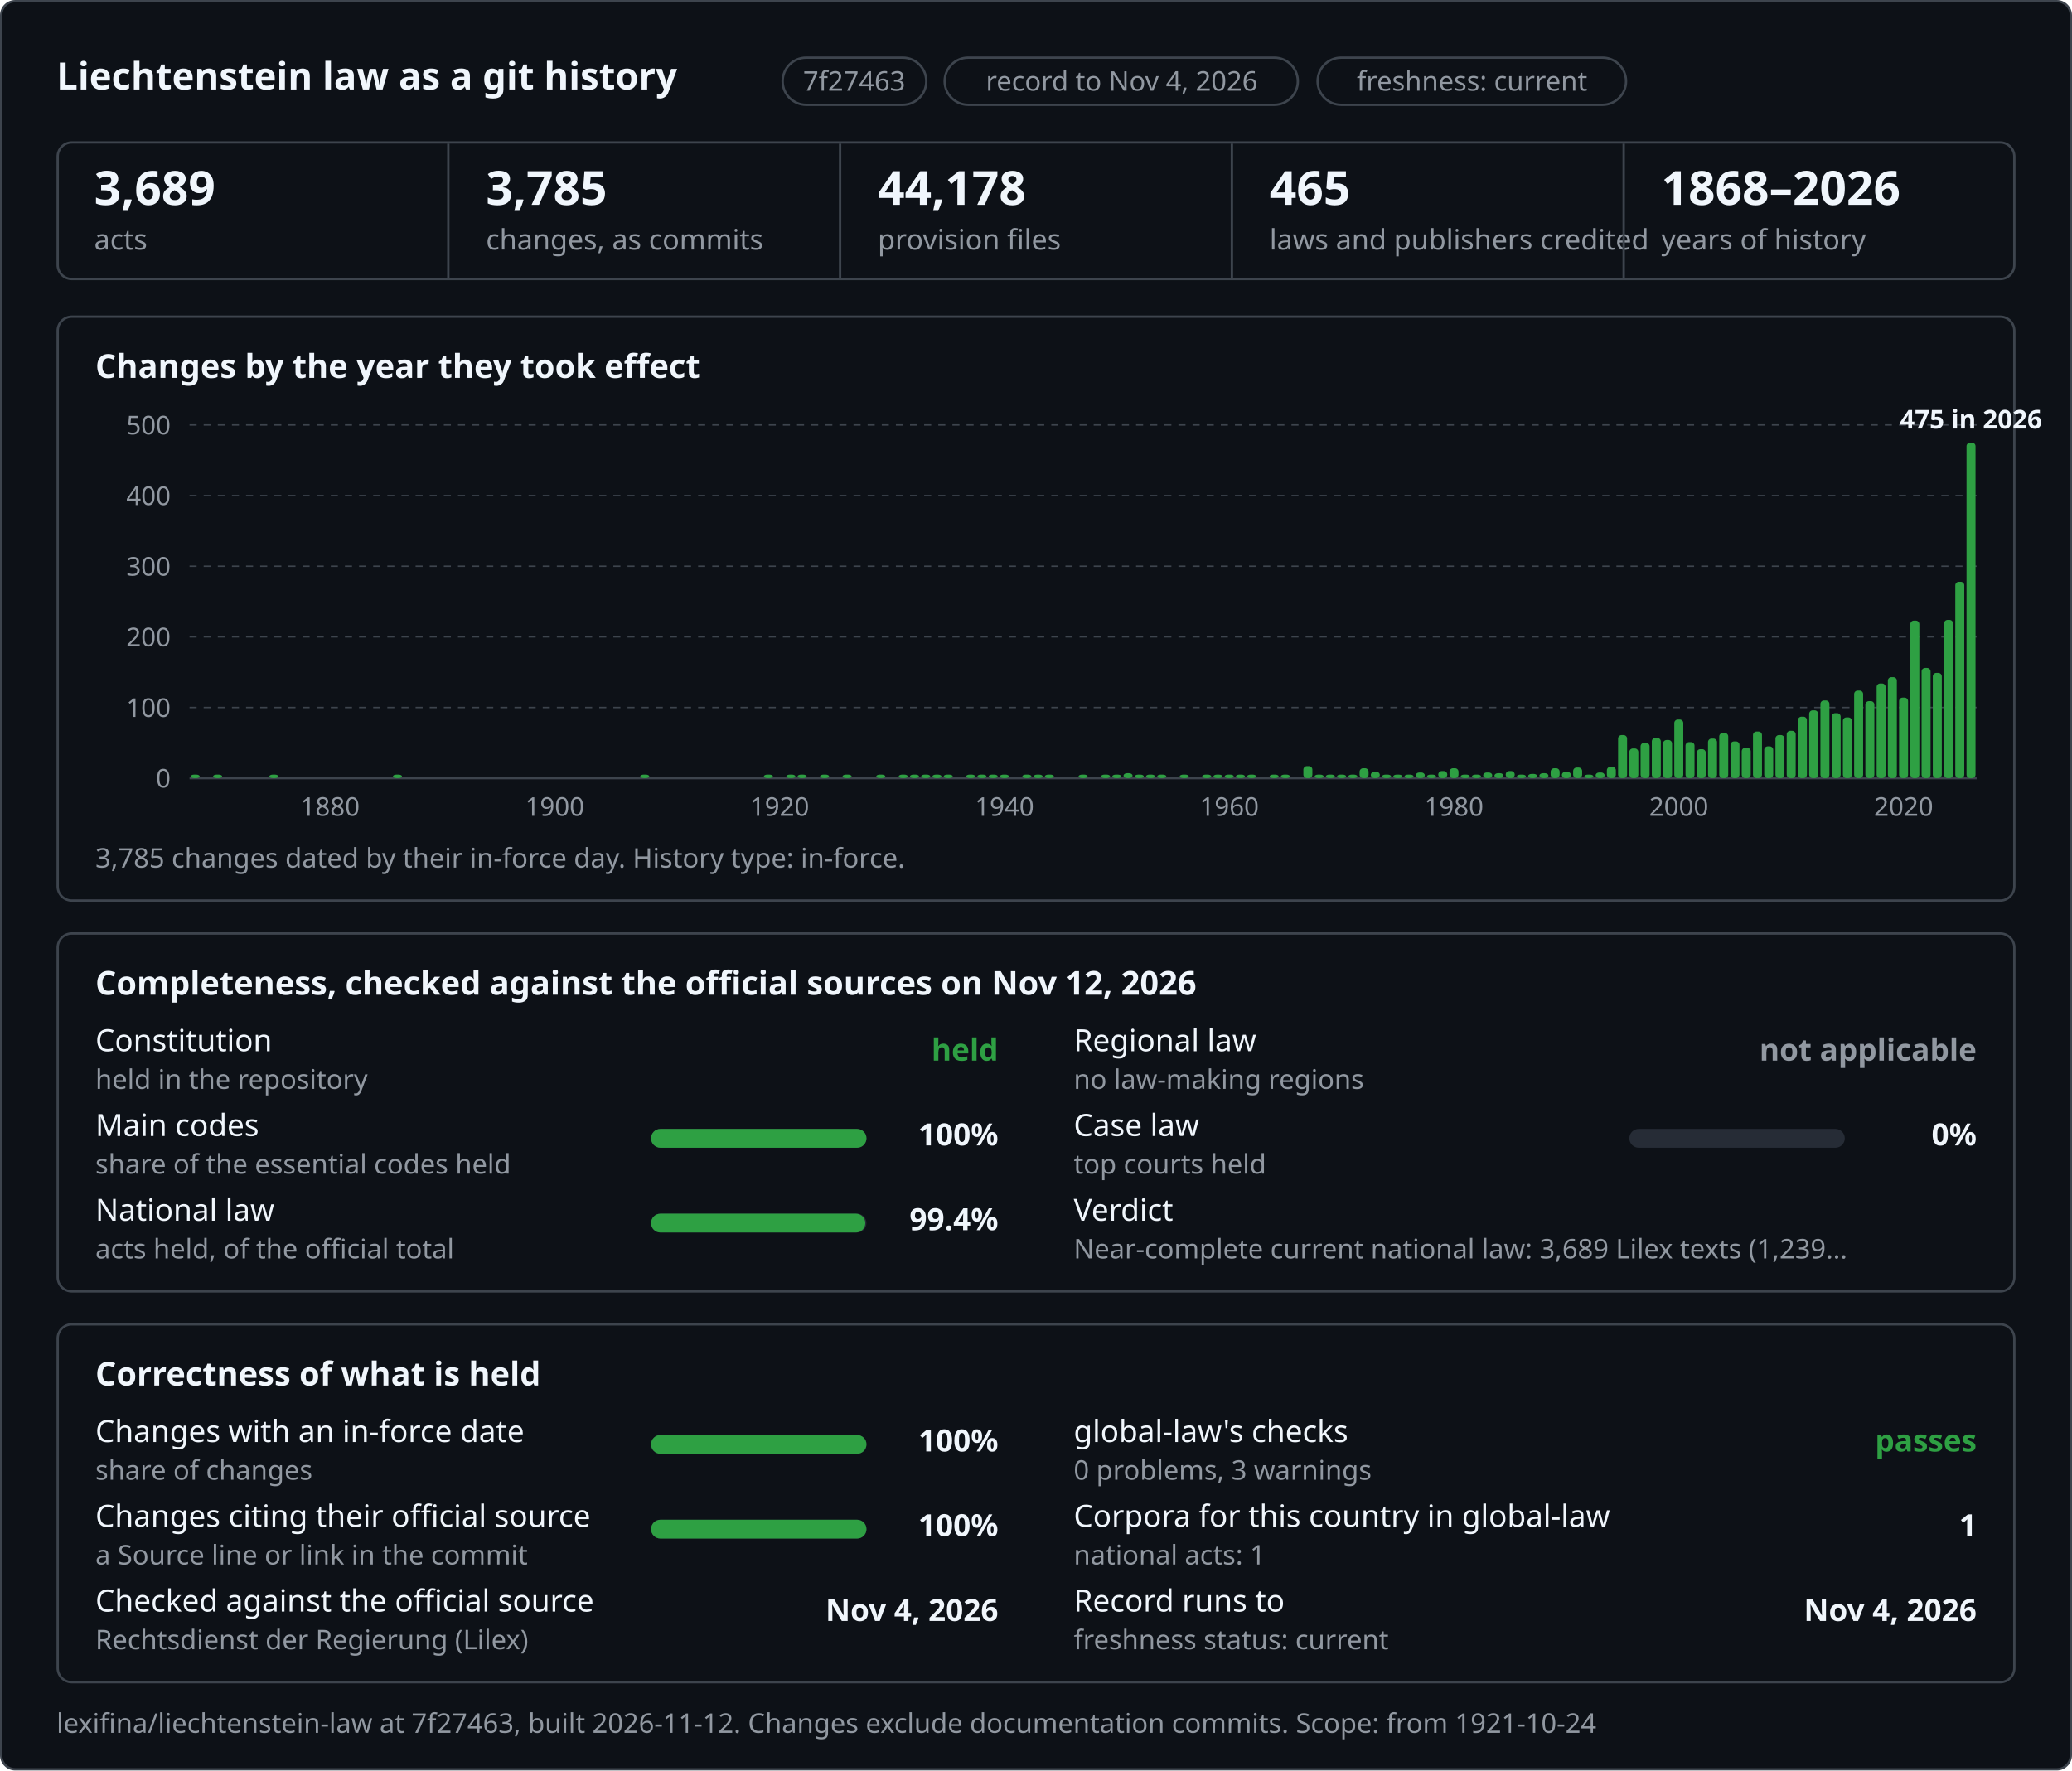
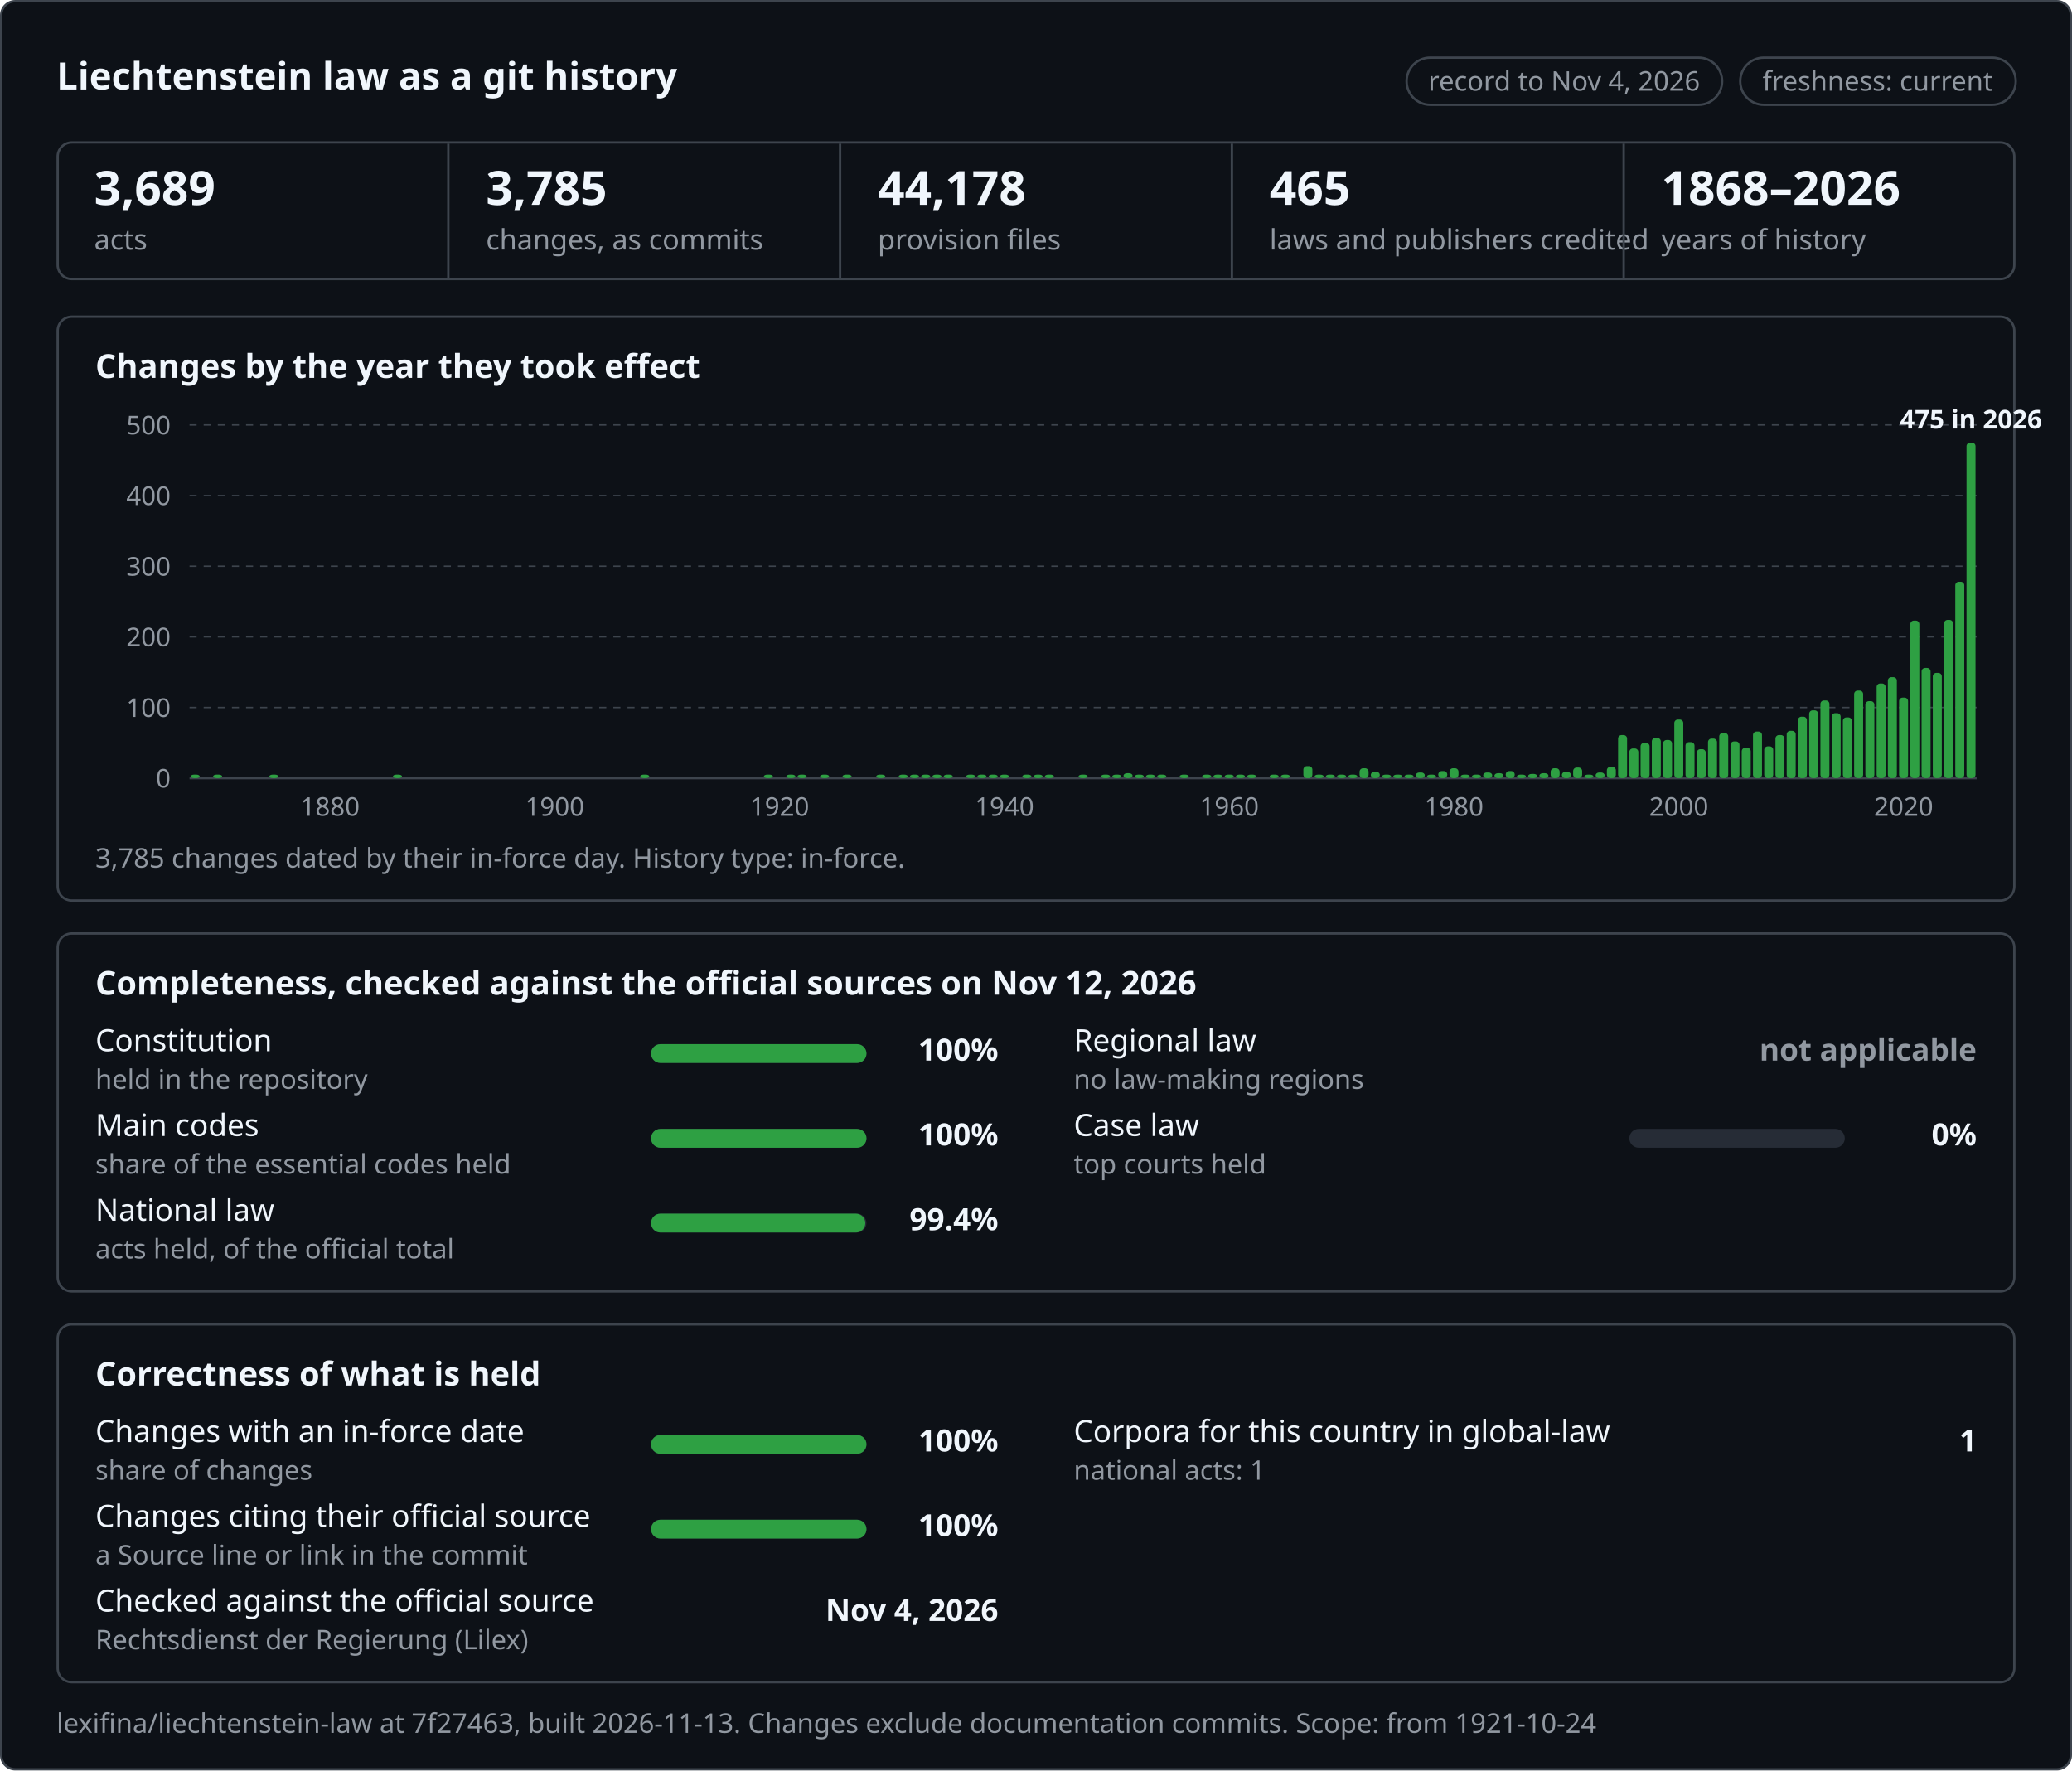
<svg xmlns="http://www.w3.org/2000/svg" width="880" height="752" viewBox="0 0 880 752" font-family="-apple-system,BlinkMacSystemFont,Segoe UI,Noto Sans,Helvetica,Arial,sans-serif">
  <rect x="0.5" y="0.5" width="879" height="751" rx="6" fill="#0d1117" stroke="#3d444d" />
  <text x="24" y="38" font-size="16" font-weight="600" fill="#f0f6fc">Liechtenstein law as a git history</text>
-   <rect x="332.4" y="24.5" width="61" height="20" rx="10" fill="none" stroke="#3d444d" />
-   <text x="362.8" y="38.5" font-size="11.5" font-weight="500" text-anchor="middle" fill="#9198a1">7f27463</text>
-   <rect x="401.2" y="24.5" width="150" height="20" rx="10" fill="none" stroke="#3d444d" />
-   <text x="476.4" y="38.5" font-size="11.5" font-weight="500" text-anchor="middle" fill="#9198a1">record to Nov 4, 2026</text>
-   <rect x="559.6" y="24.5" width="131" height="20" rx="10" fill="none" stroke="#3d444d" />
-   <text x="625.2" y="38.5" font-size="11.5" font-weight="500" text-anchor="middle" fill="#9198a1">freshness: current</text>
+   <rect x="597.4" y="24.5" width="134" height="20" rx="10" fill="none" stroke="#3d444d" />
+   <text x="664.3" y="38.5" font-size="11.5" font-weight="500" text-anchor="middle" fill="#9198a1">record to Nov 4, 2026</text>
+   <rect x="739.1" y="24.5" width="117" height="20" rx="10" fill="none" stroke="#3d444d" />
+   <text x="797.5" y="38.5" font-size="11.5" font-weight="500" text-anchor="middle" fill="#9198a1">freshness: current</text>
  <rect x="24.5" y="60.5" width="831" height="58" rx="6" fill="#0d1117" stroke="#3d444d" />
  <text x="40.0" y="87" font-size="20" font-weight="600" fill="#f0f6fc">3,689</text>
  <text x="40.0" y="106" font-size="12" fill="#9198a1">acts</text>
  <line x1="190.4" y1="61" x2="190.4" y2="118" stroke="#3d444d" />
  <text x="206.4" y="87" font-size="20" font-weight="600" fill="#f0f6fc">3,785</text>
  <text x="206.4" y="106" font-size="12" fill="#9198a1">changes, as commits</text>
  <line x1="356.8" y1="61" x2="356.8" y2="118" stroke="#3d444d" />
  <text x="372.8" y="87" font-size="20" font-weight="600" fill="#f0f6fc">44,178</text>
  <text x="372.8" y="106" font-size="12" fill="#9198a1">provision files</text>
  <line x1="523.2" y1="61" x2="523.2" y2="118" stroke="#3d444d" />
  <text x="539.2" y="87" font-size="20" font-weight="600" fill="#f0f6fc">465</text>
-   <text x="539.2" y="106" font-size="12" fill="#9198a1">laws and publishers credited</text>
+   <text x="539.2" y="106" font-size="12" fill="#9198a1" textLength="142" lengthAdjust="spacingAndGlyphs">laws and publishers credited</text>
  <line x1="689.6" y1="61" x2="689.6" y2="118" stroke="#3d444d" />
  <text x="705.6" y="87" font-size="20" font-weight="600" fill="#f0f6fc">1868–2026</text>
  <text x="705.6" y="106" font-size="12" fill="#9198a1">years of history</text>
  <rect x="24.5" y="134.5" width="831" height="248" rx="6" fill="#0d1117" stroke="#3d444d" />
  <text x="40.5" y="160.5" font-size="14" font-weight="600" fill="#f0f6fc">Changes by the year they took effect</text>
  <line x1="80.5" y1="330.5" x2="839.5" y2="330.5" stroke="#3d444d" stroke-width="1" />
  <text x="72.5" y="334.5" font-size="11" text-anchor="end" fill="#9198a1">0</text>
  <line x1="80.5" y1="300.5" x2="839.5" y2="300.5" stroke="#3d444d" stroke-width="0.6" stroke-dasharray="3 3" />
  <text x="72.5" y="304.5" font-size="11" text-anchor="end" fill="#9198a1">100</text>
  <line x1="80.5" y1="270.5" x2="839.5" y2="270.5" stroke="#3d444d" stroke-width="0.6" stroke-dasharray="3 3" />
  <text x="72.5" y="274.5" font-size="11" text-anchor="end" fill="#9198a1">200</text>
  <line x1="80.5" y1="240.5" x2="839.5" y2="240.5" stroke="#3d444d" stroke-width="0.6" stroke-dasharray="3 3" />
  <text x="72.5" y="244.5" font-size="11" text-anchor="end" fill="#9198a1">300</text>
  <line x1="80.5" y1="210.5" x2="839.5" y2="210.5" stroke="#3d444d" stroke-width="0.6" stroke-dasharray="3 3" />
  <text x="72.5" y="214.5" font-size="11" text-anchor="end" fill="#9198a1">400</text>
  <line x1="80.5" y1="180.5" x2="839.5" y2="180.5" stroke="#3d444d" stroke-width="0.6" stroke-dasharray="3 3" />
  <text x="72.5" y="184.5" font-size="11" text-anchor="end" fill="#9198a1">500</text>
  <rect x="80.98" y="329.0" width="3.82" height="1.5" rx="1.5" fill="#2ea043" />
  <rect x="90.52" y="329.0" width="3.82" height="1.5" rx="1.5" fill="#2ea043" />
  <rect x="114.39" y="329.0" width="3.82" height="1.5" rx="1.5" fill="#2ea043" />
  <text x="140.2" y="346.5" font-size="11" text-anchor="middle" fill="#9198a1">1880</text>
  <rect x="166.90" y="329.0" width="3.82" height="1.5" rx="1.5" fill="#2ea043" />
  <text x="235.6" y="346.5" font-size="11" text-anchor="middle" fill="#9198a1">1900</text>
  <rect x="271.92" y="329.0" width="3.82" height="1.5" rx="1.5" fill="#2ea043" />
  <rect x="324.43" y="329.0" width="3.82" height="1.5" rx="1.5" fill="#2ea043" />
  <text x="331.1" y="346.5" font-size="11" text-anchor="middle" fill="#9198a1">1920</text>
  <rect x="333.98" y="329.0" width="3.82" height="1.5" rx="1.5" fill="#2ea043" />
  <rect x="338.75" y="329.0" width="3.82" height="1.5" rx="1.5" fill="#2ea043" />
  <rect x="348.30" y="329.0" width="3.82" height="1.5" rx="1.5" fill="#2ea043" />
  <rect x="357.85" y="329.0" width="3.82" height="1.5" rx="1.5" fill="#2ea043" />
  <rect x="372.17" y="329.0" width="3.82" height="1.5" rx="1.5" fill="#2ea043" />
  <rect x="381.71" y="329.0" width="3.82" height="1.5" rx="1.5" fill="#2ea043" />
  <rect x="386.49" y="329.0" width="3.82" height="1.5" rx="1.5" fill="#2ea043" />
  <rect x="391.26" y="329.0" width="3.82" height="1.5" rx="1.5" fill="#2ea043" />
  <rect x="396.03" y="329.0" width="3.82" height="1.5" rx="1.5" fill="#2ea043" />
  <rect x="400.81" y="329.0" width="3.82" height="1.5" rx="1.5" fill="#2ea043" />
  <rect x="410.35" y="329.0" width="3.82" height="1.5" rx="1.5" fill="#2ea043" />
  <rect x="415.13" y="329.0" width="3.82" height="1.5" rx="1.5" fill="#2ea043" />
  <rect x="419.90" y="329.0" width="3.82" height="1.5" rx="1.5" fill="#2ea043" />
  <rect x="424.68" y="329.0" width="3.82" height="1.5" rx="1.5" fill="#2ea043" />
  <text x="426.6" y="346.5" font-size="11" text-anchor="middle" fill="#9198a1">1940</text>
  <rect x="434.22" y="329.0" width="3.82" height="1.5" rx="1.5" fill="#2ea043" />
  <rect x="439.00" y="329.0" width="3.82" height="1.5" rx="1.5" fill="#2ea043" />
  <rect x="443.77" y="329.0" width="3.82" height="1.5" rx="1.5" fill="#2ea043" />
  <rect x="458.09" y="329.0" width="3.82" height="1.5" rx="1.5" fill="#2ea043" />
  <rect x="467.64" y="329.0" width="3.82" height="1.5" rx="1.5" fill="#2ea043" />
  <rect x="472.41" y="329.0" width="3.82" height="1.5" rx="1.5" fill="#2ea043" />
  <rect x="477.18" y="328.4" width="3.82" height="2.1" rx="1.5" fill="#2ea043" />
  <rect x="481.96" y="329.0" width="3.82" height="1.5" rx="1.5" fill="#2ea043" />
  <rect x="486.73" y="329.0" width="3.82" height="1.5" rx="1.5" fill="#2ea043" />
  <rect x="491.51" y="329.0" width="3.82" height="1.5" rx="1.5" fill="#2ea043" />
  <rect x="501.05" y="329.0" width="3.82" height="1.5" rx="1.5" fill="#2ea043" />
  <rect x="510.60" y="329.0" width="3.82" height="1.5" rx="1.5" fill="#2ea043" />
  <rect x="515.37" y="329.0" width="3.82" height="1.5" rx="1.5" fill="#2ea043" />
  <rect x="520.15" y="329.0" width="3.82" height="1.5" rx="1.5" fill="#2ea043" />
  <text x="522.1" y="346.5" font-size="11" text-anchor="middle" fill="#9198a1">1960</text>
  <rect x="524.92" y="329.0" width="3.82" height="1.5" rx="1.5" fill="#2ea043" />
  <rect x="529.69" y="329.0" width="3.82" height="1.5" rx="1.5" fill="#2ea043" />
  <rect x="539.24" y="329.0" width="3.82" height="1.5" rx="1.5" fill="#2ea043" />
  <rect x="544.02" y="329.0" width="3.82" height="1.5" rx="1.5" fill="#2ea043" />
  <rect x="553.56" y="325.4" width="3.82" height="5.1" rx="1.5" fill="#2ea043" />
  <rect x="558.34" y="329.0" width="3.82" height="1.5" rx="1.5" fill="#2ea043" />
  <rect x="563.11" y="329.0" width="3.82" height="1.5" rx="1.5" fill="#2ea043" />
  <rect x="567.88" y="329.0" width="3.82" height="1.5" rx="1.5" fill="#2ea043" />
  <rect x="572.66" y="329.0" width="3.82" height="1.5" rx="1.5" fill="#2ea043" />
  <rect x="577.43" y="326.3" width="3.82" height="4.2" rx="1.5" fill="#2ea043" />
  <rect x="582.20" y="327.8" width="3.82" height="2.7" rx="1.5" fill="#2ea043" />
  <rect x="586.98" y="329.0" width="3.82" height="1.5" rx="1.5" fill="#2ea043" />
  <rect x="591.75" y="329.0" width="3.82" height="1.5" rx="1.5" fill="#2ea043" />
  <rect x="596.52" y="329.0" width="3.82" height="1.5" rx="1.5" fill="#2ea043" />
  <rect x="601.30" y="328.1" width="3.82" height="2.4" rx="1.5" fill="#2ea043" />
  <rect x="606.07" y="329.0" width="3.82" height="1.5" rx="1.5" fill="#2ea043" />
  <rect x="610.85" y="327.5" width="3.82" height="3.0" rx="1.5" fill="#2ea043" />
  <rect x="615.62" y="326.3" width="3.82" height="4.2" rx="1.5" fill="#2ea043" />
  <text x="617.5" y="346.5" font-size="11" text-anchor="middle" fill="#9198a1">1980</text>
  <rect x="620.39" y="329.0" width="3.82" height="1.5" rx="1.5" fill="#2ea043" />
  <rect x="625.17" y="329.0" width="3.82" height="1.5" rx="1.5" fill="#2ea043" />
  <rect x="629.94" y="328.1" width="3.82" height="2.4" rx="1.5" fill="#2ea043" />
  <rect x="634.71" y="328.4" width="3.82" height="2.1" rx="1.5" fill="#2ea043" />
  <rect x="639.49" y="327.5" width="3.82" height="3.0" rx="1.5" fill="#2ea043" />
  <rect x="644.26" y="329.0" width="3.82" height="1.5" rx="1.5" fill="#2ea043" />
  <rect x="649.03" y="328.7" width="3.82" height="1.8" rx="1.5" fill="#2ea043" />
  <rect x="653.81" y="328.4" width="3.82" height="2.1" rx="1.5" fill="#2ea043" />
  <rect x="658.58" y="326.3" width="3.82" height="4.2" rx="1.5" fill="#2ea043" />
  <rect x="663.35" y="327.8" width="3.82" height="2.7" rx="1.5" fill="#2ea043" />
  <rect x="668.13" y="326.0" width="3.82" height="4.5" rx="1.5" fill="#2ea043" />
  <rect x="672.90" y="329.0" width="3.82" height="1.5" rx="1.5" fill="#2ea043" />
  <rect x="677.68" y="328.1" width="3.82" height="2.4" rx="1.5" fill="#2ea043" />
  <rect x="682.45" y="325.7" width="3.82" height="4.8" rx="1.5" fill="#2ea043" />
  <rect x="687.22" y="312.2" width="3.82" height="18.3" rx="1.5" fill="#2ea043" />
  <rect x="692.00" y="317.9" width="3.82" height="12.6" rx="1.5" fill="#2ea043" />
  <rect x="696.77" y="315.5" width="3.82" height="15.0" rx="1.5" fill="#2ea043" />
  <rect x="701.54" y="313.4" width="3.82" height="17.1" rx="1.5" fill="#2ea043" />
  <rect x="706.32" y="314.3" width="3.82" height="16.2" rx="1.5" fill="#2ea043" />
  <rect x="711.09" y="305.6" width="3.82" height="24.9" rx="1.5" fill="#2ea043" />
  <text x="713.0" y="346.5" font-size="11" text-anchor="middle" fill="#9198a1">2000</text>
  <rect x="715.86" y="315.2" width="3.82" height="15.3" rx="1.5" fill="#2ea043" />
  <rect x="720.64" y="318.2" width="3.82" height="12.3" rx="1.5" fill="#2ea043" />
  <rect x="725.41" y="313.7" width="3.82" height="16.8" rx="1.5" fill="#2ea043" />
  <rect x="730.18" y="311.3" width="3.82" height="19.2" rx="1.5" fill="#2ea043" />
  <rect x="734.96" y="314.9" width="3.82" height="15.6" rx="1.5" fill="#2ea043" />
  <rect x="739.73" y="317.6" width="3.82" height="12.9" rx="1.5" fill="#2ea043" />
  <rect x="744.51" y="310.7" width="3.82" height="19.8" rx="1.5" fill="#2ea043" />
  <rect x="749.28" y="317.0" width="3.82" height="13.5" rx="1.5" fill="#2ea043" />
  <rect x="754.05" y="312.2" width="3.82" height="18.3" rx="1.5" fill="#2ea043" />
  <rect x="758.83" y="310.4" width="3.82" height="20.1" rx="1.5" fill="#2ea043" />
  <rect x="763.60" y="304.4" width="3.82" height="26.1" rx="1.5" fill="#2ea043" />
  <rect x="768.37" y="301.7" width="3.82" height="28.8" rx="1.5" fill="#2ea043" />
  <rect x="773.15" y="297.5" width="3.82" height="33.0" rx="1.5" fill="#2ea043" />
  <rect x="777.92" y="302.9" width="3.82" height="27.6" rx="1.5" fill="#2ea043" />
  <rect x="782.69" y="304.7" width="3.82" height="25.8" rx="1.5" fill="#2ea043" />
  <rect x="787.47" y="293.3" width="3.82" height="37.2" rx="1.5" fill="#2ea043" />
  <rect x="792.24" y="297.8" width="3.82" height="32.7" rx="1.5" fill="#2ea043" />
  <rect x="797.02" y="290.3" width="3.82" height="40.2" rx="1.5" fill="#2ea043" />
  <rect x="801.79" y="287.6" width="3.82" height="42.9" rx="1.5" fill="#2ea043" />
  <rect x="806.56" y="296.3" width="3.82" height="34.2" rx="1.5" fill="#2ea043" />
  <text x="808.5" y="346.5" font-size="11" text-anchor="middle" fill="#9198a1">2020</text>
  <rect x="811.34" y="263.6" width="3.82" height="66.9" rx="1.5" fill="#2ea043" />
  <rect x="816.11" y="283.7" width="3.82" height="46.8" rx="1.5" fill="#2ea043" />
  <rect x="820.88" y="285.8" width="3.82" height="44.7" rx="1.5" fill="#2ea043" />
  <rect x="825.66" y="263.3" width="3.82" height="67.2" rx="1.5" fill="#2ea043" />
  <rect x="830.43" y="247.1" width="3.82" height="83.4" rx="1.5" fill="#2ea043" />
  <rect x="835.20" y="188.0" width="3.82" height="142.5" rx="1.5" fill="#2ea043" />
  <text x="837.1" y="182.0" font-size="11" font-weight="600" text-anchor="middle" fill="#f0f6fc">475 in 2026</text>
  <text x="40.5" y="368.5" font-size="11.5" fill="#9198a1">3,785 changes dated by their in-force day. History type: in-force.</text>
  <rect x="24.5" y="396.5" width="831" height="152" rx="6" fill="#0d1117" stroke="#3d444d" />
  <text x="40.5" y="422.5" font-size="14" font-weight="600" fill="#f0f6fc">Completeness, checked against the official sources on Nov 12, 2026</text>
  <text x="40.5" y="446.5" font-size="13" fill="#f0f6fc">Constitution</text>
  <text x="40.5" y="462.5" font-size="11.5" fill="#9198a1">held in the repository</text>
-   <text x="424.0" y="450.5" font-size="13" font-weight="600" text-anchor="end" fill="#2ea043">held</text>
+   <g>
+     <rect x="276.5" y="443.5" width="91.5" height="8" rx="4" fill="#262c36" />
+     <rect x="276.5" y="443.5" width="91.5" height="8" rx="4" fill="#2ea043" />
+   </g>
+   <text x="424.0" y="450.5" font-size="13" font-weight="600" text-anchor="end" fill="#f0f6fc">100%</text>
  <text x="40.5" y="482.5" font-size="13" fill="#f0f6fc">Main codes</text>
  <text x="40.5" y="498.5" font-size="11.5" fill="#9198a1">share of the essential codes held</text>
  <g>
    <rect x="276.5" y="479.5" width="91.5" height="8" rx="4" fill="#262c36" />
    <rect x="276.5" y="479.5" width="91.5" height="8" rx="4" fill="#2ea043" />
  </g>
  <text x="424.0" y="486.5" font-size="13" font-weight="600" text-anchor="end" fill="#f0f6fc">100%</text>
  <text x="40.5" y="518.5" font-size="13" fill="#f0f6fc">National law</text>
  <text x="40.5" y="534.5" font-size="11.5" fill="#9198a1">acts held, of the official total</text>
  <g>
    <rect x="276.5" y="515.5" width="91.5" height="8" rx="4" fill="#262c36" />
    <rect x="276.5" y="515.5" width="91.0" height="8" rx="4" fill="#2ea043" />
  </g>
  <text x="424.0" y="522.5" font-size="13" font-weight="600" text-anchor="end" fill="#f0f6fc">99.4%</text>
  <text x="456.0" y="446.5" font-size="13" fill="#f0f6fc">Regional law</text>
  <text x="456.0" y="462.5" font-size="11.5" fill="#9198a1">no law-making regions</text>
  <text x="839.5" y="450.5" font-size="13" font-weight="600" text-anchor="end" fill="#9198a1">not applicable</text>
  <text x="456.0" y="482.5" font-size="13" fill="#f0f6fc">Case law</text>
  <text x="456.0" y="498.5" font-size="11.5" fill="#9198a1">top courts held</text>
  <g>
    <rect x="692.0" y="479.5" width="91.5" height="8" rx="4" fill="#262c36" />
  </g>
  <text x="839.5" y="486.5" font-size="13" font-weight="600" text-anchor="end" fill="#f0f6fc">0%</text>
-   <text x="456.0" y="518.5" font-size="13" fill="#f0f6fc">Verdict</text>
-   <text x="456.0" y="534.5" font-size="11.5" fill="#9198a1">Near-complete current national law: 3,689 Lilex texts (1,239…</text>
-   <text x="839.5" y="522.5" font-size="13" font-weight="600" text-anchor="end" fill="#9198a1" />
  <rect x="24.5" y="562.5" width="831" height="152" rx="6" fill="#0d1117" stroke="#3d444d" />
  <text x="40.5" y="588.5" font-size="14" font-weight="600" fill="#f0f6fc">Correctness of what is held</text>
  <text x="40.5" y="612.5" font-size="13" fill="#f0f6fc">Changes with an in-force date</text>
  <text x="40.5" y="628.5" font-size="11.5" fill="#9198a1">share of changes</text>
  <g>
    <rect x="276.5" y="609.5" width="91.5" height="8" rx="4" fill="#262c36" />
    <rect x="276.5" y="609.5" width="91.5" height="8" rx="4" fill="#2ea043" />
  </g>
  <text x="424.0" y="616.5" font-size="13" font-weight="600" text-anchor="end" fill="#f0f6fc">100%</text>
  <text x="40.5" y="648.5" font-size="13" fill="#f0f6fc">Changes citing their official source</text>
  <text x="40.5" y="664.5" font-size="11.5" fill="#9198a1">a Source line or link in the commit</text>
  <g>
    <rect x="276.5" y="645.5" width="91.5" height="8" rx="4" fill="#262c36" />
    <rect x="276.5" y="645.5" width="91.5" height="8" rx="4" fill="#2ea043" />
  </g>
  <text x="424.0" y="652.5" font-size="13" font-weight="600" text-anchor="end" fill="#f0f6fc">100%</text>
  <text x="40.5" y="684.5" font-size="13" fill="#f0f6fc">Checked against the official source</text>
  <text x="40.5" y="700.5" font-size="11.5" fill="#9198a1">Rechtsdienst der Regierung (Lilex)</text>
  <text x="424.0" y="688.5" font-size="13" font-weight="600" text-anchor="end" fill="#f0f6fc">Nov 4, 2026</text>
-   <text x="456.0" y="612.5" font-size="13" fill="#f0f6fc">global-law's checks</text>
-   <text x="456.0" y="628.5" font-size="11.5" fill="#9198a1">0 problems, 3 warnings</text>
-   <text x="839.5" y="616.5" font-size="13" font-weight="600" text-anchor="end" fill="#2ea043">passes</text>
-   <text x="456.0" y="648.5" font-size="13" fill="#f0f6fc">Corpora for this country in global-law</text>
-   <text x="456.0" y="664.5" font-size="11.5" fill="#9198a1">national acts: 1</text>
-   <text x="839.5" y="652.5" font-size="13" font-weight="600" text-anchor="end" fill="#f0f6fc">1</text>
-   <text x="456.0" y="684.5" font-size="13" fill="#f0f6fc">Record runs to</text>
-   <text x="456.0" y="700.5" font-size="11.5" fill="#9198a1">freshness status: current</text>
-   <text x="839.5" y="688.5" font-size="13" font-weight="600" text-anchor="end" fill="#f0f6fc">Nov 4, 2026</text>
-   <text x="24" y="736" font-size="11.5" fill="#9198a1">lexifina/liechtenstein-law at 7f27463, built 2026-11-12. Changes exclude documentation commits. Scope: from 1921-10-24</text>
+   <text x="456.0" y="612.5" font-size="13" fill="#f0f6fc">Corpora for this country in global-law</text>
+   <text x="456.0" y="628.5" font-size="11.5" fill="#9198a1">national acts: 1</text>
+   <text x="839.5" y="616.5" font-size="13" font-weight="600" text-anchor="end" fill="#f0f6fc">1</text>
+   <text x="24" y="736" font-size="11.5" fill="#9198a1">lexifina/liechtenstein-law at 7f27463, built 2026-11-13. Changes exclude documentation commits. Scope: from 1921-10-24</text>
</svg>
